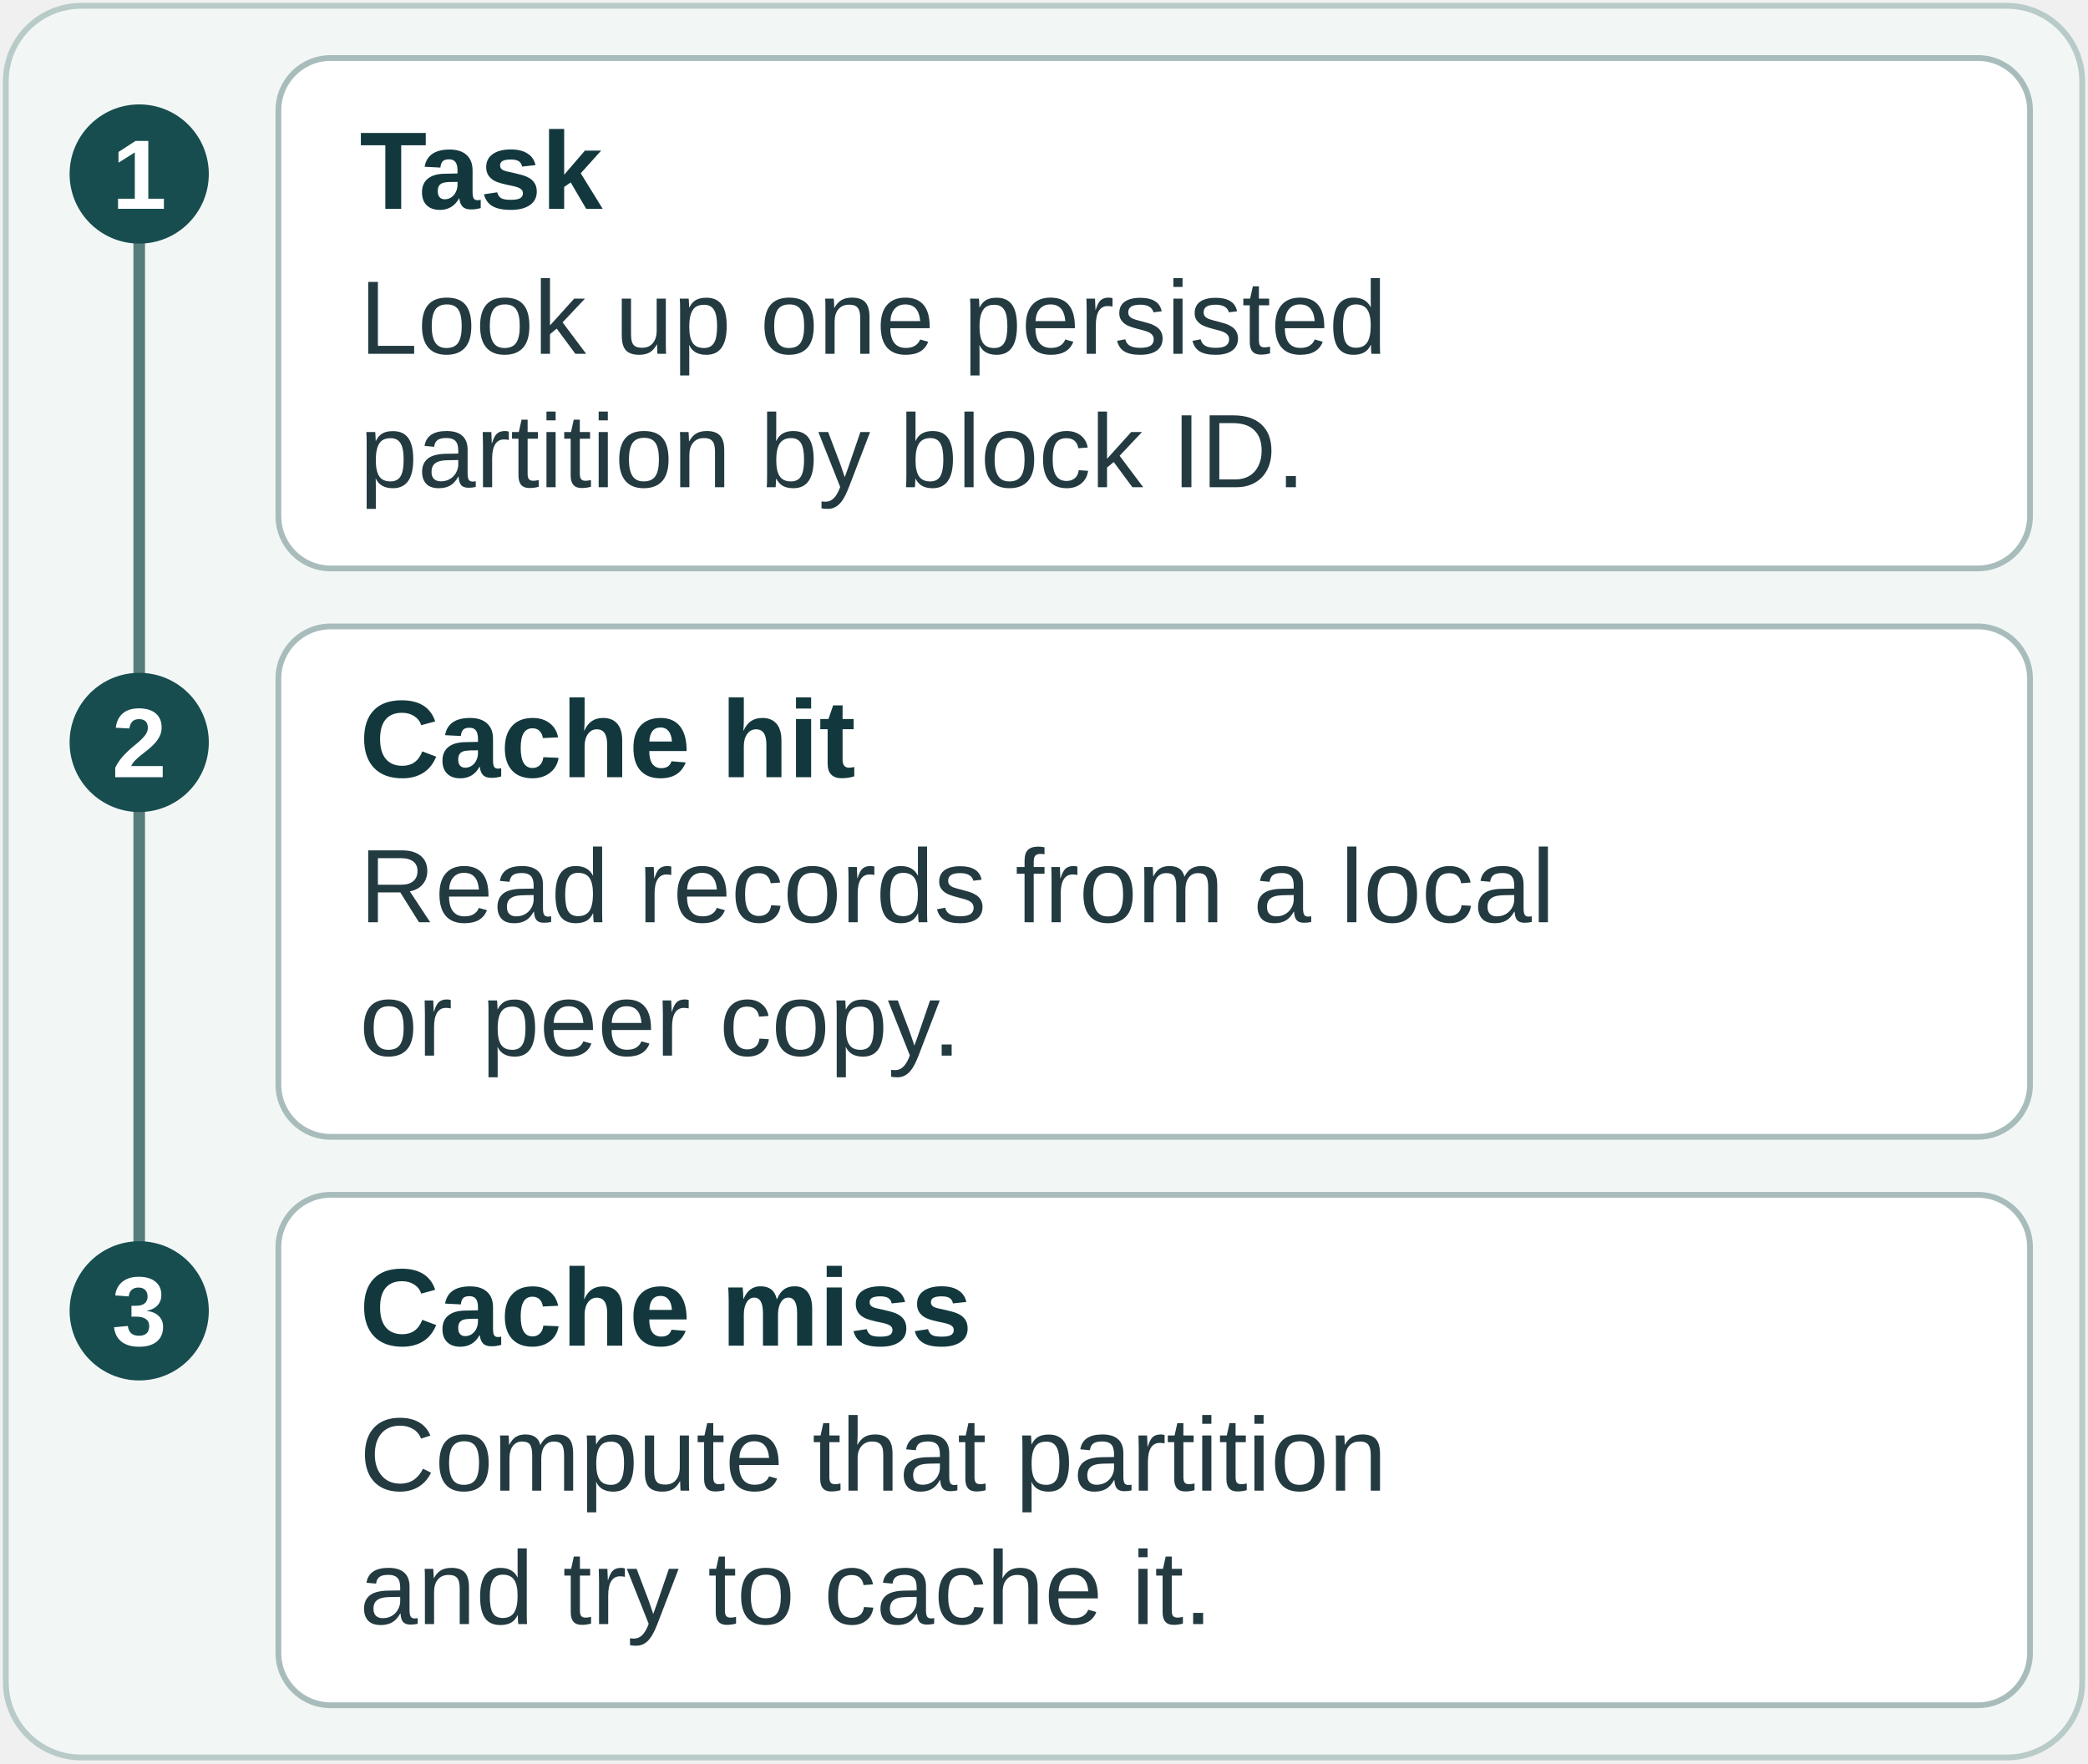
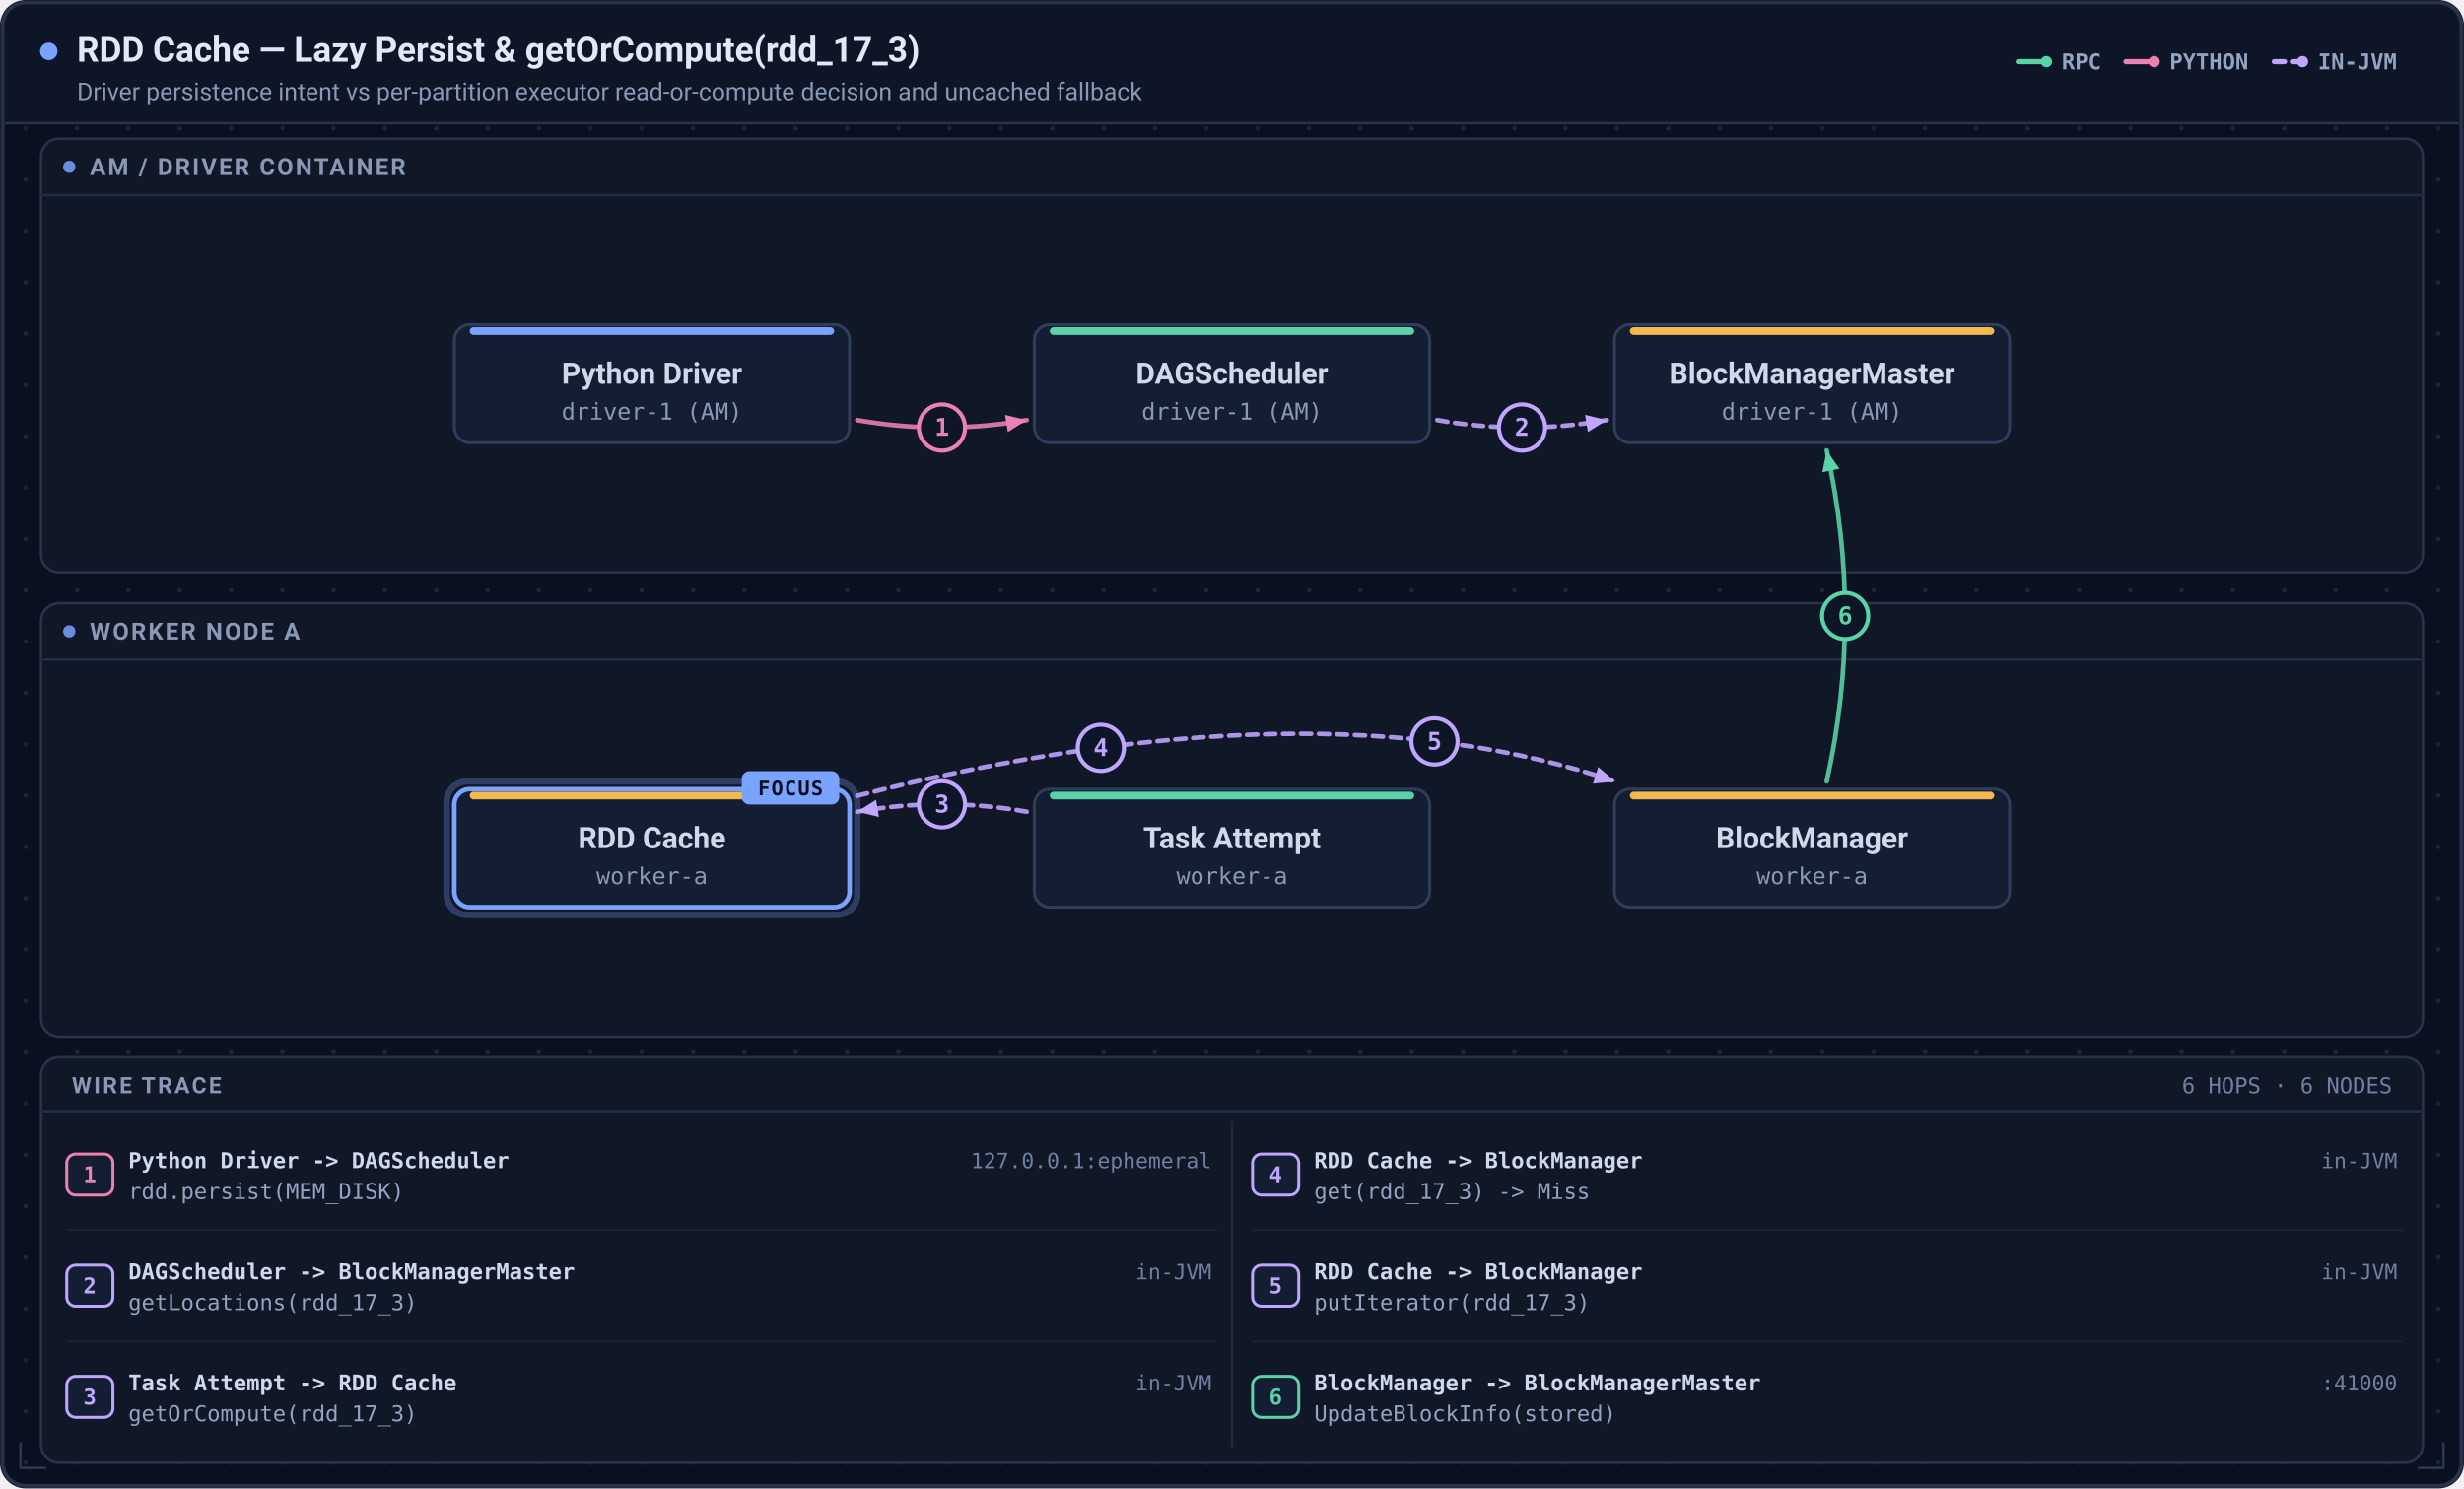
- <svg xmlns="http://www.w3.org/2000/svg" width="360" height="304" viewBox="0 0 360 304" role="img" aria-labelledby="flow-title" aria-describedby="flow-desc">
+ <svg xmlns="http://www.w3.org/2000/svg" width="960" height="580" viewBox="0 0 960 580" role="img" aria-labelledby="topo-title" aria-describedby="topo-desc">
+   <defs>
+     <pattern id="bp-grid" width="20" height="20" patternUnits="userSpaceOnUse">
+       <circle cx="10" cy="10" r="0.9" fill="#1a253b" />
+     </pattern>
+   </defs>
  <style>
- @keyframes handoff {
-   0%, 18% { transform: translateY(0); }
-   40%, 58% { transform: translateY(98px); }
-   82%, 100% { transform: translateY(196px); }
+ .f-sans { font-family: system-ui, -apple-system, 'Segoe UI', Roboto, Helvetica, Arial, sans-serif; }
+ .f-mono { font-family: ui-monospace, 'Cascadia Code', 'SFMono-Regular', Menlo, Consolas, monospace; }
+ @keyframes packet-travel {
+   0% { transform: translate(334px, 163.7px); color: #ec82b3; opacity: 0; }
+   0.67% { transform: translate(334px, 163.7px); color: #ec82b3; opacity: 1; }
+   5.17% { transform: translate(355.8px, 166.2px); color: #ec82b3; opacity: 1; }
+   9.67% { transform: translate(378.2px, 166.2px); color: #ec82b3; opacity: 1; }
+   14.17% { transform: translate(400px, 163.7px); color: #ec82b3; opacity: 1; }
+   15.33% { transform: translate(400px, 163.7px); color: #ec82b3; opacity: 0; }
+   16.00% { transform: translate(560px, 163.7px); color: #bfa6ff; opacity: 0; }
+   17.33% { transform: translate(560px, 163.7px); color: #bfa6ff; opacity: 1; }
+   21.83% { transform: translate(581.8px, 166.2px); color: #bfa6ff; opacity: 1; }
+   26.33% { transform: translate(604.2px, 166.2px); color: #bfa6ff; opacity: 1; }
+   30.83% { transform: translate(626px, 163.7px); color: #bfa6ff; opacity: 1; }
+   32.00% { transform: translate(626px, 163.7px); color: #bfa6ff; opacity: 0; }
+   32.67% { transform: translate(400px, 316.3px); color: #bfa6ff; opacity: 0; }
+   34.00% { transform: translate(400px, 316.3px); color: #bfa6ff; opacity: 1; }
+   38.50% { transform: translate(378.2px, 313.8px); color: #bfa6ff; opacity: 1; }
+   43.00% { transform: translate(355.8px, 313.8px); color: #bfa6ff; opacity: 1; }
+   47.50% { transform: translate(334px, 316.3px); color: #bfa6ff; opacity: 1; }
+   48.67% { transform: translate(334px, 316.3px); color: #bfa6ff; opacity: 0; }
+   49.33% { transform: translate(334px, 310.1px); color: #bfa6ff; opacity: 0; }
+   50.67% { transform: translate(334px, 310.1px); color: #bfa6ff; opacity: 1; }
+   55.17% { transform: translate(444.9px, 289.4px); color: #bfa6ff; opacity: 1; }
+   59.67% { transform: translate(545.3px, 287.5px); color: #bfa6ff; opacity: 1; }
+   64.17% { transform: translate(629.3px, 304.5px); color: #bfa6ff; opacity: 1; }
+   65.33% { transform: translate(629.3px, 304.5px); color: #bfa6ff; opacity: 0; }
+   66.00% { transform: translate(334px, 310.1px); color: #bfa6ff; opacity: 0; }
+   67.33% { transform: translate(334px, 310.1px); color: #bfa6ff; opacity: 1; }
+   71.83% { transform: translate(444.9px, 289.4px); color: #bfa6ff; opacity: 1; }
+   76.33% { transform: translate(545.3px, 287.5px); color: #bfa6ff; opacity: 1; }
+   80.83% { transform: translate(629.3px, 304.5px); color: #bfa6ff; opacity: 1; }
+   82.00% { transform: translate(629.3px, 304.5px); color: #bfa6ff; opacity: 0; }
+   82.67% { transform: translate(711.7px, 304.5px); color: #5bd3a8; opacity: 0; }
+   84.00% { transform: translate(711.7px, 304.5px); color: #5bd3a8; opacity: 1; }
+   88.50% { transform: translate(718px, 261.9px); color: #5bd3a8; opacity: 1; }
+   93.00% { transform: translate(718px, 218.1px); color: #5bd3a8; opacity: 1; }
+   97.50% { transform: translate(711.7px, 175.5px); color: #5bd3a8; opacity: 1; }
+   98.67% { transform: translate(711.7px, 175.5px); color: #5bd3a8; opacity: 0; }
+   100% { transform: translate(334px, 163.7px); color: #ec82b3; opacity: 0; }
}
- @media (prefers-reduced-motion: no-preference) {
-   #focus { display: inline; animation: handoff 4.6s ease-in-out 1 both; }
+ #packet-orb {
+   opacity: 0;
+   animation: packet-travel 9s linear infinite;
}
- @media (prefers-reduced-motion: reduce) { #focus { display: none; animation: none; } }
+ @media (prefers-reduced-motion: reduce) {
+   #packet-orb { display: none; animation: none; }
+ }
</style>
-   <rect x="1" y="1" width="358" height="302" rx="13" fill="#f2f7f6" stroke="#b8cbc8" />
-   <path d="M24 30 V226" fill="none" stroke="#577d7b" stroke-width="2" />
-   <g font-family="Arial, Helvetica, sans-serif">
-     <rect x="48" y="10" width="302" height="88" rx="9" fill="#fff" stroke="#a8bdbb" />
-     <circle cx="24" cy="30" r="12" fill="#184d50" />
-     <text x="24" y="36" text-anchor="middle" font-size="17" font-weight="700" fill="#fff">1</text>
-     <text font-size="19" font-weight="700" fill="#12383d">
-       <tspan x="62" y="36">Task</tspan>
-     </text>
-     <text font-size="18" fill="#223a40">
-       <tspan x="62" y="61">Look up one persisted</tspan>
-       <tspan x="62" y="84">partition by block ID.</tspan>
-     </text>
-     <rect x="48" y="108" width="302" height="88" rx="9" fill="#fff" stroke="#a8bdbb" />
-     <circle cx="24" cy="128" r="12" fill="#184d50" />
-     <text x="24" y="134" text-anchor="middle" font-size="17" font-weight="700" fill="#fff">2</text>
-     <text font-size="19" font-weight="700" fill="#12383d">
-       <tspan x="62" y="134">Cache hit</tspan>
-     </text>
-     <text font-size="18" fill="#223a40">
-       <tspan x="62" y="159">Read records from a local</tspan>
-       <tspan x="62" y="182">or peer copy.</tspan>
-     </text>
-     <rect x="48" y="206" width="302" height="88" rx="9" fill="#fff" stroke="#a8bdbb" />
-     <circle cx="24" cy="226" r="12" fill="#184d50" />
-     <text x="24" y="232" text-anchor="middle" font-size="17" font-weight="700" fill="#fff">3</text>
-     <text font-size="19" font-weight="700" fill="#12383d">
-       <tspan x="62" y="232">Cache miss</tspan>
-     </text>
-     <text font-size="18" fill="#223a40">
-       <tspan x="62" y="257">Compute that partition</tspan>
-       <tspan x="62" y="280">and try to cache it.</tspan>
-     </text>
-   </g>
-   <g id="focus" display="none" aria-hidden="true">
-     <circle cx="24" cy="30" r="16" fill="none" stroke="#17484d" stroke-width="2" />
-     <path d="M40 25 l6 5 -6 5 z" fill="#17484d" />
+   <rect x="0" y="0" width="960" height="580" rx="10" fill="#0b1020" />
+   <rect x="1" y="1" width="958" height="578" rx="9" fill="url(#bp-grid)" />
+   <rect x="1" y="1" width="958" height="578" rx="9" fill="none" stroke="#283349" stroke-width="1.5" />
+   <g stroke="#344666" stroke-width="1" fill="none" opacity="0.75">
+     <path d="M 8 18 V 8 H 18" />
+     <path d="M 942 8 H 952 V 18" />
+     <path d="M 8 562 V 572 H 18" />
+     <path d="M 942 572 H 952 V 562" />
+   </g>
+   <g class="header-band">
+     <path d="M 10 2 H 950 A 8 8 0 0 1 958 10 V 48 H 2 V 10 A 8 8 0 0 1 10 2 Z" fill="#0e1526" />
+     <line x1="2" y1="48" x2="958" y2="48" stroke="#283349" stroke-width="1" />
+     <circle cx="19" cy="20" r="3.4" fill="#7aa2ff" />
+     <text class="f-sans" x="30" y="24" fill="#e2e8f5" font-size="13.5" font-weight="700">RDD Cache — Lazy Persist &amp; getOrCompute(rdd_17_3)</text>
+     <text class="f-sans" x="30" y="39" fill="#8998b4" font-size="9.5">Driver persistence intent vs per-partition executor read-or-compute decision and uncached fallback</text>
+     <g class="channel-legend">
+       <line x1="786.3" y1="24" x2="797.3" y2="24" stroke="#5bd3a8" stroke-width="2" stroke-linecap="round" />
+       <circle cx="797.3" cy="24" r="2.2" fill="#5bd3a8" />
+       <text class="f-mono" x="803.3" y="27" fill="#93a4c2" font-size="8.5" font-weight="600">RPC</text>
+       <line x1="828.3" y1="24" x2="839.3" y2="24" stroke="#ec82b3" stroke-width="2" stroke-linecap="round" />
+       <circle cx="839.3" cy="24" r="2.2" fill="#ec82b3" />
+       <text class="f-mono" x="845.3" y="27" fill="#93a4c2" font-size="8.5" font-weight="600">PYTHON</text>
+       <line x1="886.1" y1="24" x2="897.1" y2="24" stroke="#bfa6ff" stroke-width="2" stroke-dasharray="4 3" stroke-linecap="round" />
+       <circle cx="897.1" cy="24" r="2.2" fill="#bfa6ff" />
+       <text class="f-mono" x="903.1" y="27" fill="#93a4c2" font-size="8.5" font-weight="600">IN-JVM</text>
+     </g>
+   </g>
+   <g class="topology-stage">
+     <g class="host-zone" data-zone="driver-jvm">
+       <rect x="16" y="54" width="928" height="169" rx="7" fill="#101727" stroke="#283349" stroke-width="1" />
+       <line x1="16" y1="76" x2="944" y2="76" stroke="#212d45" stroke-width="1" />
+       <circle cx="27" cy="65" r="2.4" fill="#7aa2ff" fill-opacity="0.85" />
+       <text class="f-sans" x="35" y="68.2" fill="#8998b4" font-size="9.2" font-weight="700" letter-spacing="0.09em">AM / DRIVER CONTAINER</text>
+     </g>
+     <g class="host-zone" data-zone="worker-node-a">
+       <rect x="16" y="235" width="928" height="169" rx="7" fill="#101727" stroke="#283349" stroke-width="1" />
+       <line x1="16" y1="257" x2="944" y2="257" stroke="#212d45" stroke-width="1" />
+       <circle cx="27" cy="246" r="2.4" fill="#7aa2ff" fill-opacity="0.85" />
+       <text class="f-sans" x="35" y="249.2" fill="#8998b4" font-size="9.2" font-weight="700" letter-spacing="0.09em">WORKER NODE A</text>
+     </g>
+     <g class="topo-edge" data-from="python-driver" data-to="dag-scheduler">
+       <path d="M 334 163.7 Q 367 169.5 400 163.7" fill="none" stroke="#ec82b3" stroke-width="1.8" stroke-opacity="0.88" stroke-linecap="round" />
+       <polygon points="-8,-3.4 0,0 -8,3.4" fill="#ec82b3" transform="translate(400, 163.7) rotate(-9.4)" />
+     </g>
+     <g class="topo-edge" data-from="dag-scheduler" data-to="block-manager-master">
+       <path d="M 560 163.7 Q 593 169.5 626 163.7" fill="none" stroke="#bfa6ff" stroke-width="1.8" stroke-opacity="0.88" stroke-dasharray="4 3" stroke-linecap="round" />
+       <polygon points="-8,-3.4 0,0 -8,3.4" fill="#bfa6ff" transform="translate(626, 163.7) rotate(-9.4)" />
+     </g>
+     <g class="topo-edge" data-from="task-attempt" data-to="rdd-cache">
+       <path d="M 400 316.3 Q 367 310.5 334 316.3" fill="none" stroke="#bfa6ff" stroke-width="1.8" stroke-opacity="0.88" stroke-dasharray="4 3" stroke-linecap="round" />
+       <polygon points="-8,-3.4 0,0 -8,3.4" fill="#bfa6ff" transform="translate(334, 316.3) rotate(170.6)" />
+     </g>
+     <g class="topo-edge" data-from="rdd-cache" data-to="block-manager">
+       <path d="M 334 310.1 Q 512 264.7 629.3 304.5" fill="none" stroke="#bfa6ff" stroke-width="1.8" stroke-opacity="0.88" stroke-dasharray="4 3" stroke-linecap="round" />
+       <polygon points="-8,-3.4 0,0 -8,3.4" fill="#bfa6ff" transform="translate(629.3, 304.5) rotate(17.3)" />
+     </g>
+     <g class="topo-edge" data-from="block-manager" data-to="block-manager-master">
+       <path d="M 711.7 304.5 Q 726 240 711.7 175.5" fill="none" stroke="#5bd3a8" stroke-width="1.8" stroke-opacity="0.88" stroke-linecap="round" />
+       <polygon points="-8,-3.4 0,0 -8,3.4" fill="#5bd3a8" transform="translate(711.7, 175.5) rotate(-101.7)" />
+     </g>
+     <g class="topo-node" data-id="python-driver">
+       <rect x="177" y="126.5" width="154" height="46" rx="6" fill="#141e32" stroke="#2e3d59" stroke-width="1.15" />
+       <rect x="183" y="127.5" width="142" height="3" rx="1.5" fill="#7aa2ff" />
+       <text class="f-sans" x="254" y="149.5" text-anchor="middle" fill="#d0d9ec" font-size="11.5" font-weight="700">Python Driver</text>
+       <text class="f-mono" x="254" y="163.5" text-anchor="middle" fill="#8998b4" font-size="9">driver-1 (AM)</text>
+     </g>
+     <g class="topo-node" data-id="dag-scheduler">
+       <rect x="403" y="126.5" width="154" height="46" rx="6" fill="#141e32" stroke="#2e3d59" stroke-width="1.15" />
+       <rect x="409" y="127.5" width="142" height="3" rx="1.5" fill="#5bd3a8" />
+       <text class="f-sans" x="480" y="149.5" text-anchor="middle" fill="#d0d9ec" font-size="11.5" font-weight="700">DAGScheduler</text>
+       <text class="f-mono" x="480" y="163.5" text-anchor="middle" fill="#8998b4" font-size="9">driver-1 (AM)</text>
+     </g>
+     <g class="topo-node" data-id="block-manager-master">
+       <rect x="629" y="126.5" width="154" height="46" rx="6" fill="#141e32" stroke="#2e3d59" stroke-width="1.15" />
+       <rect x="635" y="127.5" width="142" height="3" rx="1.5" fill="#f2b950" />
+       <text class="f-sans" x="706" y="149.5" text-anchor="middle" fill="#d0d9ec" font-size="11.5" font-weight="700">BlockManagerMaster</text>
+       <text class="f-mono" x="706" y="163.5" text-anchor="middle" fill="#8998b4" font-size="9">driver-1 (AM)</text>
+     </g>
+     <g class="topo-node" data-id="rdd-cache">
+       <rect x="174" y="304.5" width="160" height="52" rx="8" fill="none" stroke="#7aa2ff" stroke-opacity="0.28" stroke-width="2.5" />
+       <rect x="177" y="307.5" width="154" height="46" rx="6" fill="#141e32" stroke="#7aa2ff" stroke-width="1.8" />
+       <rect x="183" y="308.5" width="142" height="3" rx="1.5" fill="#f2b950" />
+       <text class="f-sans" x="254" y="330.5" text-anchor="middle" fill="#d0d9ec" font-size="11.5" font-weight="700">RDD Cache</text>
+       <text class="f-mono" x="254" y="344.5" text-anchor="middle" fill="#8998b4" font-size="9">worker-a</text>
+       <g transform="translate(289, 300.5)">
+         <rect x="0" y="0" width="38" height="13" rx="3" fill="#7aa2ff" />
+         <text class="f-mono" x="19" y="9.4" text-anchor="middle" fill="#0b1020" font-size="7.8" font-weight="700" letter-spacing="0.06em">FOCUS</text>
+       </g>
+     </g>
+     <g class="topo-node" data-id="task-attempt">
+       <rect x="403" y="307.5" width="154" height="46" rx="6" fill="#141e32" stroke="#2e3d59" stroke-width="1.15" />
+       <rect x="409" y="308.5" width="142" height="3" rx="1.5" fill="#5bd3a8" />
+       <text class="f-sans" x="480" y="330.5" text-anchor="middle" fill="#d0d9ec" font-size="11.5" font-weight="700">Task Attempt</text>
+       <text class="f-mono" x="480" y="344.5" text-anchor="middle" fill="#8998b4" font-size="9">worker-a</text>
+     </g>
+     <g class="topo-node" data-id="block-manager">
+       <rect x="629" y="307.5" width="154" height="46" rx="6" fill="#141e32" stroke="#2e3d59" stroke-width="1.15" />
+       <rect x="635" y="308.5" width="142" height="3" rx="1.5" fill="#f2b950" />
+       <text class="f-sans" x="706" y="330.5" text-anchor="middle" fill="#d0d9ec" font-size="11.5" font-weight="700">BlockManager</text>
+       <text class="f-mono" x="706" y="344.5" text-anchor="middle" fill="#8998b4" font-size="9">worker-a</text>
+     </g>
+     <g class="hop-badge" data-hop="1">
+       <circle cx="367" cy="166.6" r="9" fill="#0d1526" stroke="#ec82b3" stroke-width="1.6" />
+       <text class="f-mono" x="367" y="169.8" text-anchor="middle" fill="#ec82b3" font-size="9.5" font-weight="700">1</text>
+     </g>
+     <g class="hop-badge" data-hop="2">
+       <circle cx="593" cy="166.6" r="9" fill="#0d1526" stroke="#bfa6ff" stroke-width="1.6" />
+       <text class="f-mono" x="593" y="169.8" text-anchor="middle" fill="#bfa6ff" font-size="9.5" font-weight="700">2</text>
+     </g>
+     <g class="hop-badge" data-hop="3">
+       <circle cx="367" cy="313.4" r="9" fill="#0d1526" stroke="#bfa6ff" stroke-width="1.6" />
+       <text class="f-mono" x="367" y="316.6" text-anchor="middle" fill="#bfa6ff" font-size="9.5" font-weight="700">3</text>
+     </g>
+     <g class="hop-badge" data-hop="4">
+       <circle cx="428.9" cy="291.4" r="9" fill="#0d1526" stroke="#bfa6ff" stroke-width="1.6" />
+       <text class="f-mono" x="428.9" y="294.6" text-anchor="middle" fill="#bfa6ff" font-size="9.5" font-weight="700">4</text>
+     </g>
+     <g class="hop-badge" data-hop="5">
+       <circle cx="558.9" cy="288.9" r="9" fill="#0d1526" stroke="#bfa6ff" stroke-width="1.6" />
+       <text class="f-mono" x="558.9" y="292.1" text-anchor="middle" fill="#bfa6ff" font-size="9.5" font-weight="700">5</text>
+     </g>
+     <g class="hop-badge" data-hop="6">
+       <circle cx="718.9" cy="240" r="9" fill="#0d1526" stroke="#5bd3a8" stroke-width="1.6" />
+       <text class="f-mono" x="718.9" y="243.2" text-anchor="middle" fill="#5bd3a8" font-size="9.5" font-weight="700">6</text>
+     </g>
+     <g id="packet-orb" aria-hidden="true">
+       <circle cx="0" cy="0" r="11" fill="currentColor" fill-opacity="0.22" />
+       <circle cx="0" cy="0" r="6.2" fill="currentColor" fill-opacity="0.48" />
+       <circle cx="0" cy="0" r="3.4" fill="#ffffff" stroke="currentColor" stroke-width="1.5" />
+     </g>
+   </g>
+   <g class="wire-trace-strip">
+     <rect x="16" y="412" width="928" height="158" rx="7" fill="#101727" stroke="#283349" stroke-width="1" />
+     <line x1="16" y1="433" x2="944" y2="433" stroke="#212d45" stroke-width="1" />
+     <text class="f-sans" x="28" y="426" fill="#8998b4" font-size="8.8" font-weight="700" letter-spacing="0.1em">WIRE TRACE</text>
+     <text class="f-mono" x="932" y="426" text-anchor="end" fill="#6f80a0" font-size="8.5">6 HOPS · 6 NODES</text>
+     <line x1="480" y1="437" x2="480" y2="564" stroke="#1e2940" stroke-width="1" />
+     <g class="trace-row" data-hop="1">
+       <rect x="26" y="449.7" width="18" height="16" rx="3.5" fill="#141e32" stroke="#ec82b3" stroke-width="1.15" />
+       <text class="f-mono" x="35" y="460.7" text-anchor="middle" fill="#ec82b3" font-size="8.5" font-weight="700">1</text>
+       <text class="f-mono" x="50" y="455.2" fill="#d0d9ec" font-size="8.5" font-weight="600">Python Driver -&gt; DAGScheduler</text>
+       <text class="f-mono" x="472" y="455.2" text-anchor="end" fill="#6f80a0" font-size="8.2">127.0.0.1:ephemeral</text>
+       <text class="f-mono" x="50" y="467.2" fill="#93a4c2" font-size="8.5">rdd.persist(MEM_DISK)</text>
+     </g>
+     <g class="trace-row" data-hop="2">
+       <line x1="26" y1="479.3" x2="474" y2="479.3" stroke="#182236" stroke-width="0.75" />
+       <rect x="26" y="493" width="18" height="16" rx="3.5" fill="#141e32" stroke="#bfa6ff" stroke-width="1.15" />
+       <text class="f-mono" x="35" y="504" text-anchor="middle" fill="#bfa6ff" font-size="8.5" font-weight="700">2</text>
+       <text class="f-mono" x="50" y="498.5" fill="#d0d9ec" font-size="8.5" font-weight="600">DAGScheduler -&gt; BlockManagerMaster</text>
+       <text class="f-mono" x="472" y="498.5" text-anchor="end" fill="#6f80a0" font-size="8.2">in-JVM</text>
+       <text class="f-mono" x="50" y="510.5" fill="#93a4c2" font-size="8.5">getLocations(rdd_17_3)</text>
+     </g>
+     <g class="trace-row" data-hop="3">
+       <line x1="26" y1="522.7" x2="474" y2="522.7" stroke="#182236" stroke-width="0.75" />
+       <rect x="26" y="536.3" width="18" height="16" rx="3.5" fill="#141e32" stroke="#bfa6ff" stroke-width="1.15" />
+       <text class="f-mono" x="35" y="547.3" text-anchor="middle" fill="#bfa6ff" font-size="8.5" font-weight="700">3</text>
+       <text class="f-mono" x="50" y="541.8" fill="#d0d9ec" font-size="8.5" font-weight="600">Task Attempt -&gt; RDD Cache</text>
+       <text class="f-mono" x="472" y="541.8" text-anchor="end" fill="#6f80a0" font-size="8.2">in-JVM</text>
+       <text class="f-mono" x="50" y="553.8" fill="#93a4c2" font-size="8.5">getOrCompute(rdd_17_3)</text>
+     </g>
+     <g class="trace-row" data-hop="4">
+       <rect x="488" y="449.7" width="18" height="16" rx="3.5" fill="#141e32" stroke="#bfa6ff" stroke-width="1.15" />
+       <text class="f-mono" x="497" y="460.7" text-anchor="middle" fill="#bfa6ff" font-size="8.5" font-weight="700">4</text>
+       <text class="f-mono" x="512" y="455.2" fill="#d0d9ec" font-size="8.5" font-weight="600">RDD Cache -&gt; BlockManager</text>
+       <text class="f-mono" x="934" y="455.2" text-anchor="end" fill="#6f80a0" font-size="8.2">in-JVM</text>
+       <text class="f-mono" x="512" y="467.2" fill="#93a4c2" font-size="8.5">get(rdd_17_3) -&gt; Miss</text>
+     </g>
+     <g class="trace-row" data-hop="5">
+       <line x1="488" y1="479.3" x2="936" y2="479.3" stroke="#182236" stroke-width="0.75" />
+       <rect x="488" y="493" width="18" height="16" rx="3.5" fill="#141e32" stroke="#bfa6ff" stroke-width="1.15" />
+       <text class="f-mono" x="497" y="504" text-anchor="middle" fill="#bfa6ff" font-size="8.5" font-weight="700">5</text>
+       <text class="f-mono" x="512" y="498.5" fill="#d0d9ec" font-size="8.5" font-weight="600">RDD Cache -&gt; BlockManager</text>
+       <text class="f-mono" x="934" y="498.5" text-anchor="end" fill="#6f80a0" font-size="8.2">in-JVM</text>
+       <text class="f-mono" x="512" y="510.5" fill="#93a4c2" font-size="8.5">putIterator(rdd_17_3)</text>
+     </g>
+     <g class="trace-row" data-hop="6">
+       <line x1="488" y1="522.7" x2="936" y2="522.7" stroke="#182236" stroke-width="0.75" />
+       <rect x="488" y="536.3" width="18" height="16" rx="3.5" fill="#141e32" stroke="#5bd3a8" stroke-width="1.15" />
+       <text class="f-mono" x="497" y="547.3" text-anchor="middle" fill="#5bd3a8" font-size="8.5" font-weight="700">6</text>
+       <text class="f-mono" x="512" y="541.8" fill="#d0d9ec" font-size="8.5" font-weight="600">BlockManager -&gt; BlockManagerMaster</text>
+       <text class="f-mono" x="934" y="541.8" text-anchor="end" fill="#6f80a0" font-size="8.2">:41000</text>
+       <text class="f-mono" x="512" y="553.8" fill="#93a4c2" font-size="8.5">UpdateBlockInfo(stored)</text>
+     </g>
  </g>
</svg>
